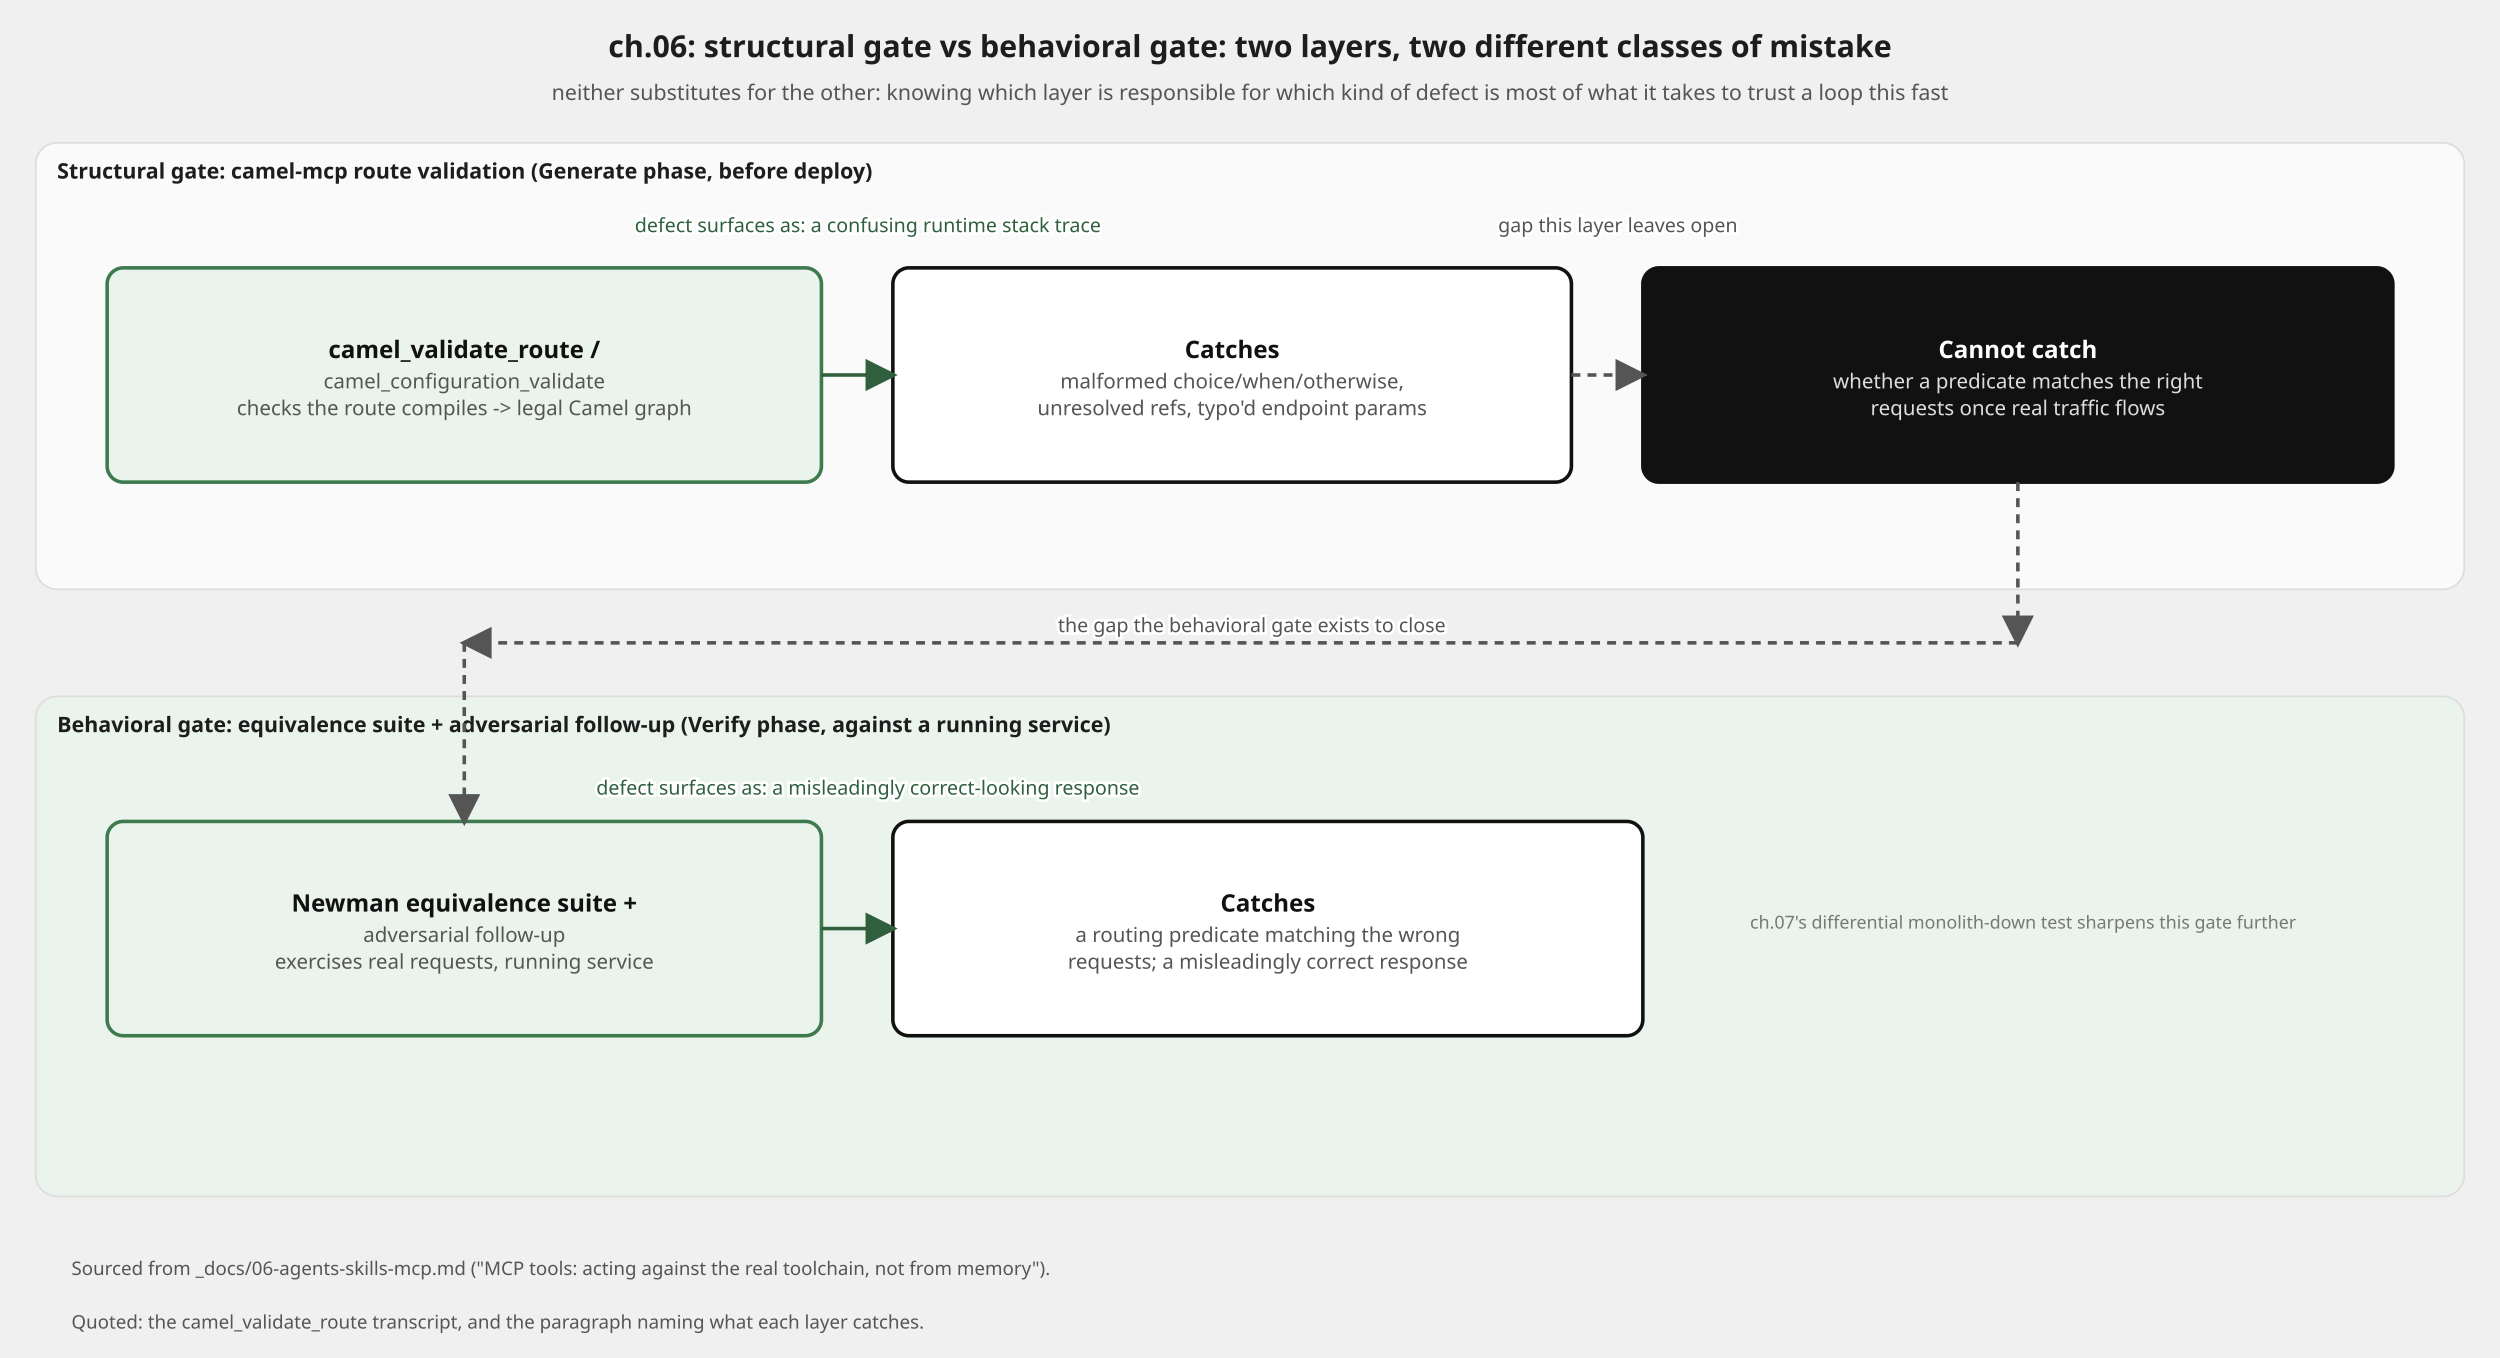
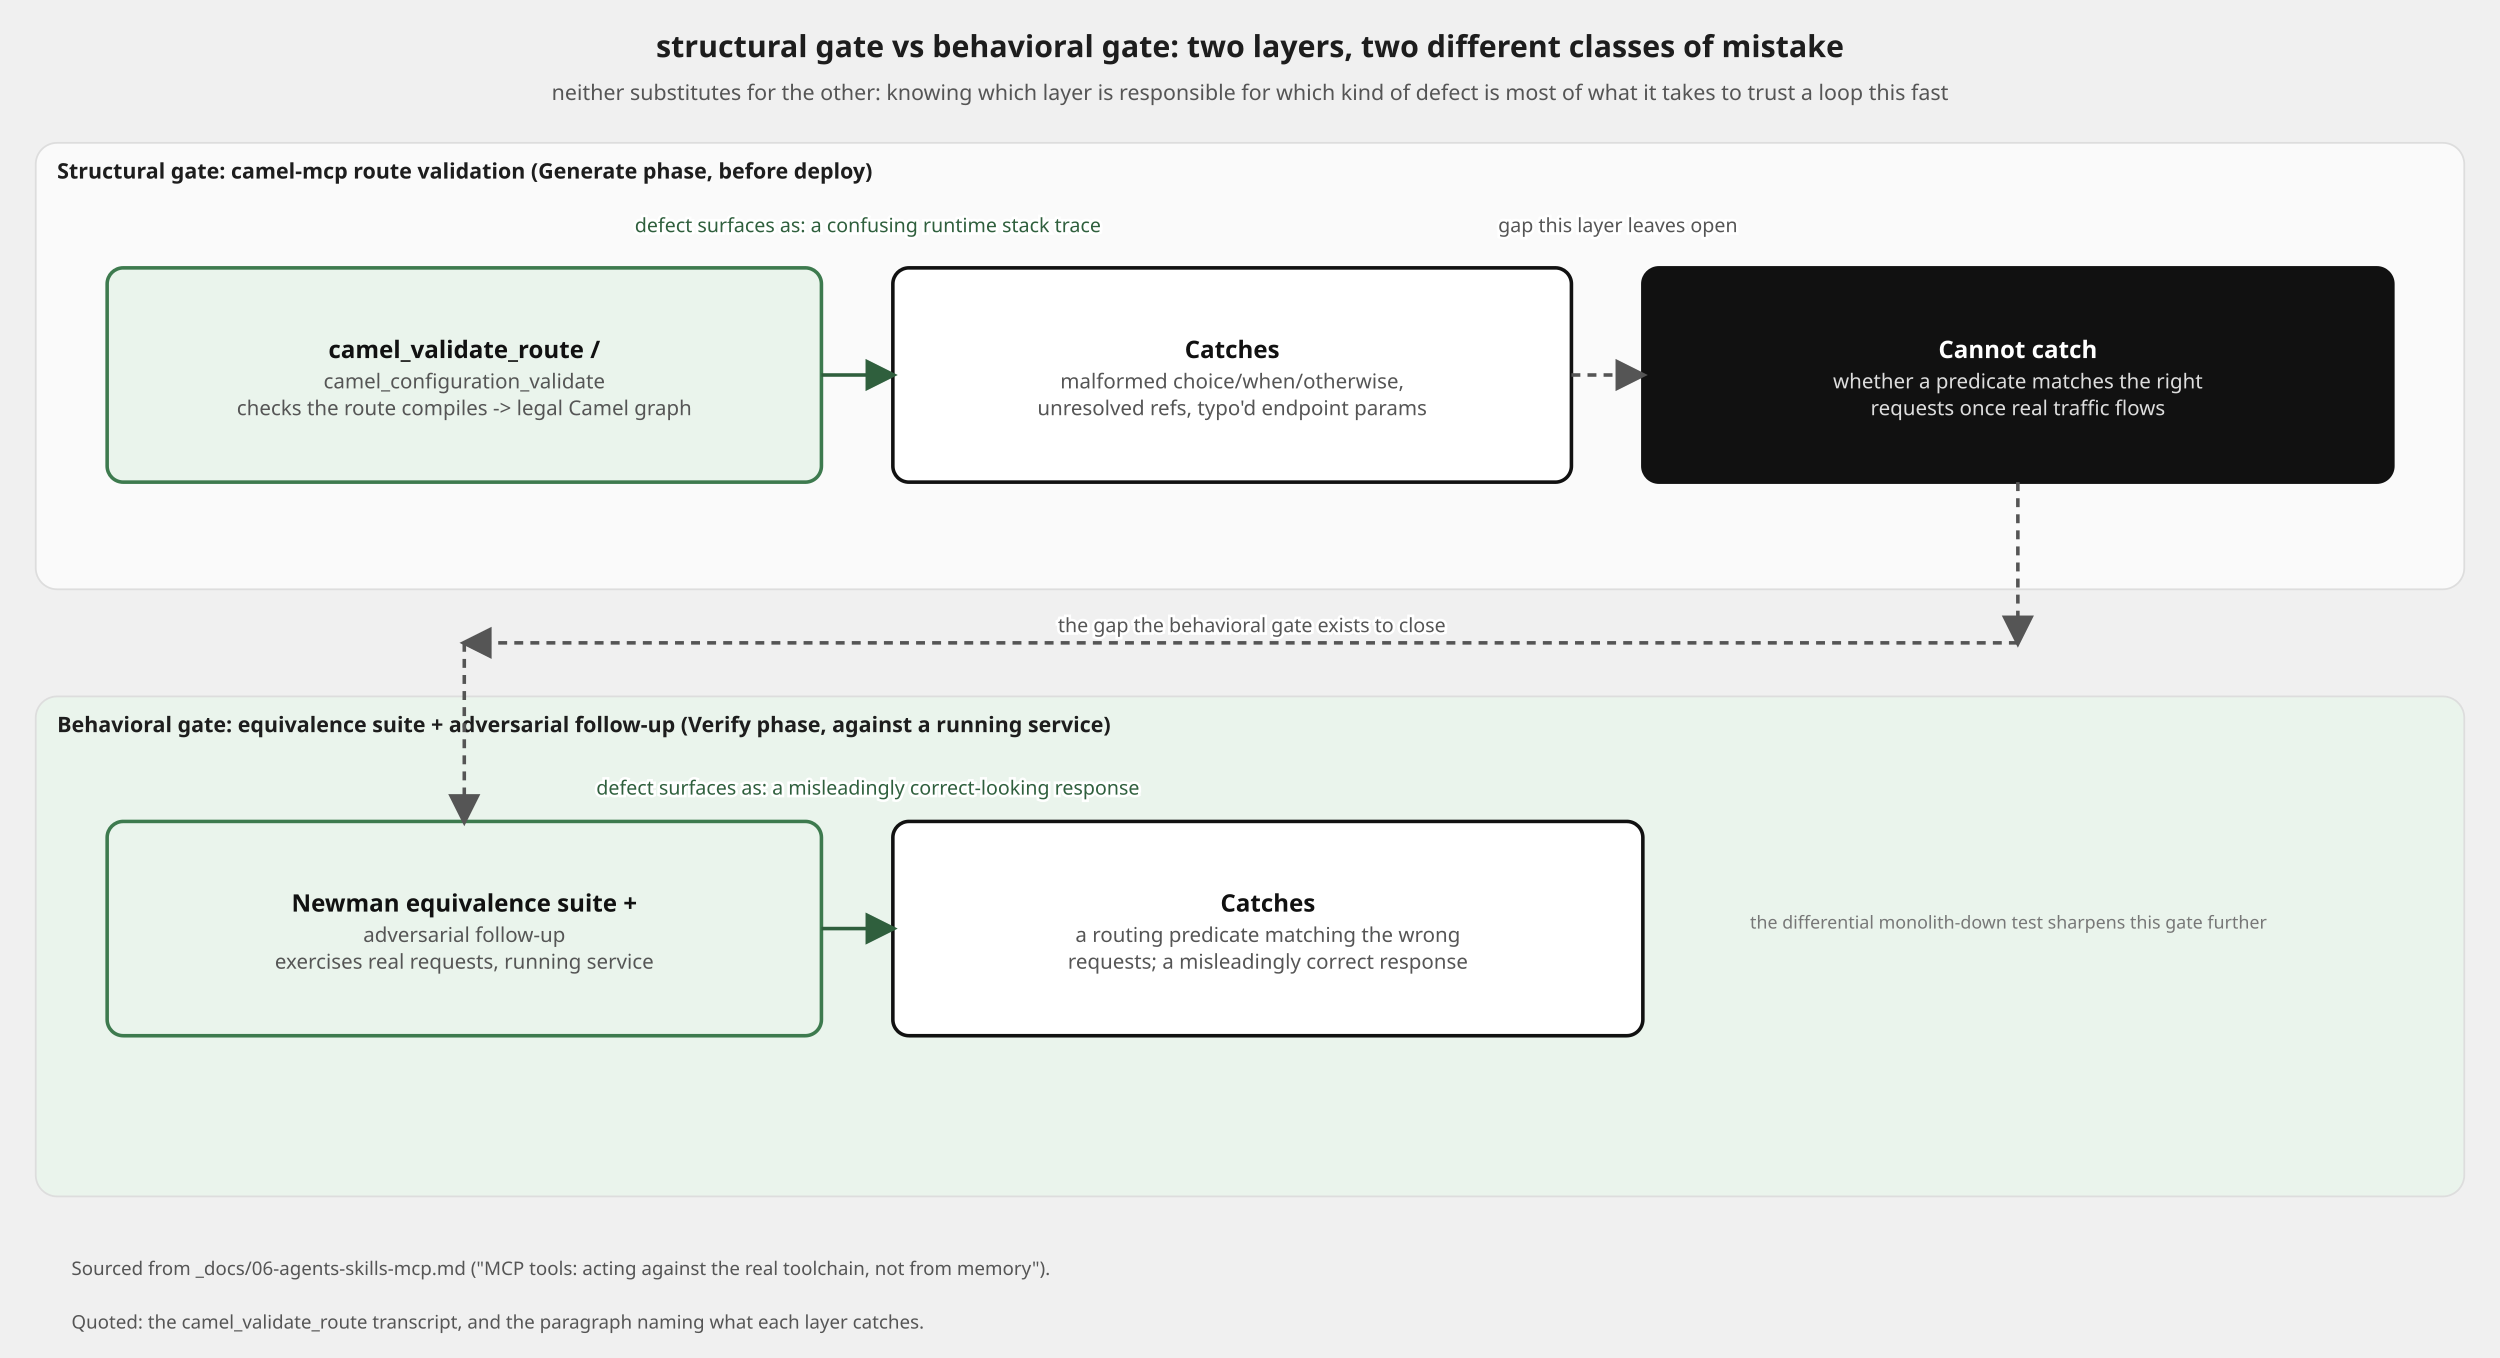
<svg xmlns="http://www.w3.org/2000/svg" viewBox="0 0 1400 760" font-family="'Red Hat Text', system-ui, sans-serif" role="img">
  <defs>
    <marker id="a" viewBox="0 0 10 10" refX="8.5" refY="5" markerWidth="9" markerHeight="9" orient="auto-start-reverse">
      <path d="M0,0 L10,5 L0,10 z" fill="#555" />
    </marker>
    <marker id="am" viewBox="0 0 10 10" refX="8.5" refY="5" markerWidth="9" markerHeight="9" orient="auto-start-reverse">
      <path d="M0,0 L10,5 L0,10 z" fill="#2f5f3d" />
    </marker>
  </defs>
  <rect x="20" y="80" width="1360" height="250" rx="12" fill="#fafafa" stroke="#ddd" />
  <text x="32" y="100" font-size="12" font-weight="700" fill="#1d1d1d">Structural gate: camel-mcp route validation (Generate phase, before deploy)</text>
  <rect x="20" y="390" width="1360" height="280" rx="12" fill="#eaf4ec" stroke="#ddd" />
  <text x="32" y="410" font-size="12" font-weight="700" fill="#1d1d1d">Behavioral gate: equivalence suite + adversarial follow-up (Verify phase, against a running service)</text>
  <rect x="60" y="150" width="400" height="120" rx="9" fill="#eaf4ec" stroke="#3d7a4e" stroke-width="2" />
  <text x="260.0" y="200.5" font-size="13.5" font-weight="700" fill="#111111" text-anchor="middle">camel_validate_route /</text>
  <text x="260.0" y="217.5" font-size="11.5" fill="#555555" text-anchor="middle">camel_configuration_validate</text>
  <text x="260.0" y="232.5" font-size="11.5" fill="#555555" text-anchor="middle">checks the route compiles -&gt; legal Camel graph</text>
  <rect x="500" y="150" width="380" height="120" rx="9" fill="#ffffff" stroke="#111111" stroke-width="2" />
  <text x="690.0" y="200.5" font-size="13.5" font-weight="700" fill="#111111" text-anchor="middle">Catches</text>
  <text x="690.0" y="217.5" font-size="11.5" fill="#555555" text-anchor="middle">malformed choice/when/otherwise,</text>
  <text x="690.0" y="232.5" font-size="11.5" fill="#555555" text-anchor="middle">unresolved refs, typo'd endpoint params</text>
  <rect x="920" y="150" width="420" height="120" rx="9" fill="#111111" stroke="#111111" stroke-width="2" />
  <text x="1130.0" y="200.5" font-size="13.5" font-weight="700" fill="#ffffff" text-anchor="middle">Cannot catch</text>
  <text x="1130.0" y="217.5" font-size="11.5" fill="#dddddd" text-anchor="middle">whether a predicate matches the right</text>
  <text x="1130.0" y="232.5" font-size="11.5" fill="#dddddd" text-anchor="middle">requests once real traffic flows</text>
  <rect x="60" y="460" width="400" height="120" rx="9" fill="#eaf4ec" stroke="#3d7a4e" stroke-width="2" />
  <text x="260.0" y="510.5" font-size="13.5" font-weight="700" fill="#111111" text-anchor="middle">Newman equivalence suite +</text>
  <text x="260.0" y="527.5" font-size="11.5" fill="#555555" text-anchor="middle">adversarial follow-up</text>
  <text x="260.0" y="542.5" font-size="11.5" fill="#555555" text-anchor="middle">exercises real requests, running service</text>
  <rect x="500" y="460" width="420" height="120" rx="9" fill="#ffffff" stroke="#111111" stroke-width="2" />
  <text x="710.0" y="510.5" font-size="13.5" font-weight="700" fill="#111111" text-anchor="middle">Catches</text>
  <text x="710.0" y="527.5" font-size="11.5" fill="#555555" text-anchor="middle">a routing predicate matching the wrong</text>
  <text x="710.0" y="542.5" font-size="11.5" fill="#555555" text-anchor="middle">requests; a misleadingly correct response</text>
  <path d="M460.0,210.0 L500.0,210.0" fill="none" stroke="#2f5f3d" stroke-width="2" marker-end="url(#am)" />
  <text x="486.0" y="130.0" font-size="11" fill="#ffffff" stroke="#ffffff" stroke-width="3" paint-order="stroke" text-anchor="middle">defect surfaces as: a confusing runtime stack trace</text>
  <text x="486.0" y="130.0" font-size="11" fill="#2f5f3d" text-anchor="middle">defect surfaces as: a confusing runtime stack trace</text>
  <path d="M880.0,210.0 L920.0,210.0" fill="none" stroke="#555" stroke-width="2" stroke-dasharray="5 4" marker-end="url(#a)" />
  <text x="906.0" y="130.0" font-size="11" fill="#ffffff" stroke="#ffffff" stroke-width="3" paint-order="stroke" text-anchor="middle">gap this layer leaves open</text>
  <text x="906.0" y="130.0" font-size="11" fill="#555" text-anchor="middle">gap this layer leaves open</text>
  <path d="M460.0,520.0 L500.0,520.0" fill="none" stroke="#2f5f3d" stroke-width="2" marker-end="url(#am)" />
  <text x="486.0" y="445.0" font-size="11" fill="#ffffff" stroke="#ffffff" stroke-width="3" paint-order="stroke" text-anchor="middle">defect surfaces as: a misleadingly correct-looking response</text>
  <text x="486.0" y="445.0" font-size="11" fill="#2f5f3d" text-anchor="middle">defect surfaces as: a misleadingly correct-looking response</text>
  <path d="M1130.0,270 L1130.0,360" fill="none" stroke="#555" stroke-width="2" stroke-dasharray="5 4" marker-end="url(#a)" />
  <path d="M1130.0,360 L260.0,360" fill="none" stroke="#555" stroke-width="2" stroke-dasharray="5 4" marker-end="url(#a)" />
  <text x="701.0" y="354.0" font-size="11" fill="#ffffff" stroke="#ffffff" stroke-width="3" paint-order="stroke" text-anchor="middle">the gap the behavioral gate exists to close</text>
  <text x="701.0" y="354.0" font-size="11" fill="#555" text-anchor="middle">the gap the behavioral gate exists to close</text>
  <path d="M260.0,360 L260.0,460" fill="none" stroke="#555" stroke-width="2" stroke-dasharray="5 4" marker-end="url(#a)" />
-   <text x="700.0" y="32" font-size="17" fill="#1d1d1d" text-anchor="middle" font-weight="700">ch.06: structural gate vs behavioral gate: two layers, two different classes of mistake</text>
+   <text x="700.0" y="32" font-size="17" fill="#1d1d1d" text-anchor="middle" font-weight="700">structural gate vs behavioral gate: two layers, two different classes of mistake</text>
  <text x="700.0" y="56" font-size="12" fill="#555555" text-anchor="middle">neither substitutes for the other: knowing which layer is responsible for which kind of defect is most of what it takes to trust a loop this fast</text>
-   <text x="980" y="520" font-size="10" fill="#777777" text-anchor="start">ch.07's differential monolith-down test sharpens this gate further</text>
+   <text x="980" y="520" font-size="10" fill="#777777" text-anchor="start">the differential monolith-down test sharpens this gate further</text>
  <text x="40" y="714" font-size="10.5" fill="#555555" text-anchor="start">Sourced from _docs/06-agents-skills-mcp.md ("MCP tools: acting against the real toolchain, not from memory").</text>
  <text x="40" y="744" font-size="10.5" fill="#555555" text-anchor="start">Quoted: the camel_validate_route transcript, and the paragraph naming what each layer catches.</text>
</svg>
